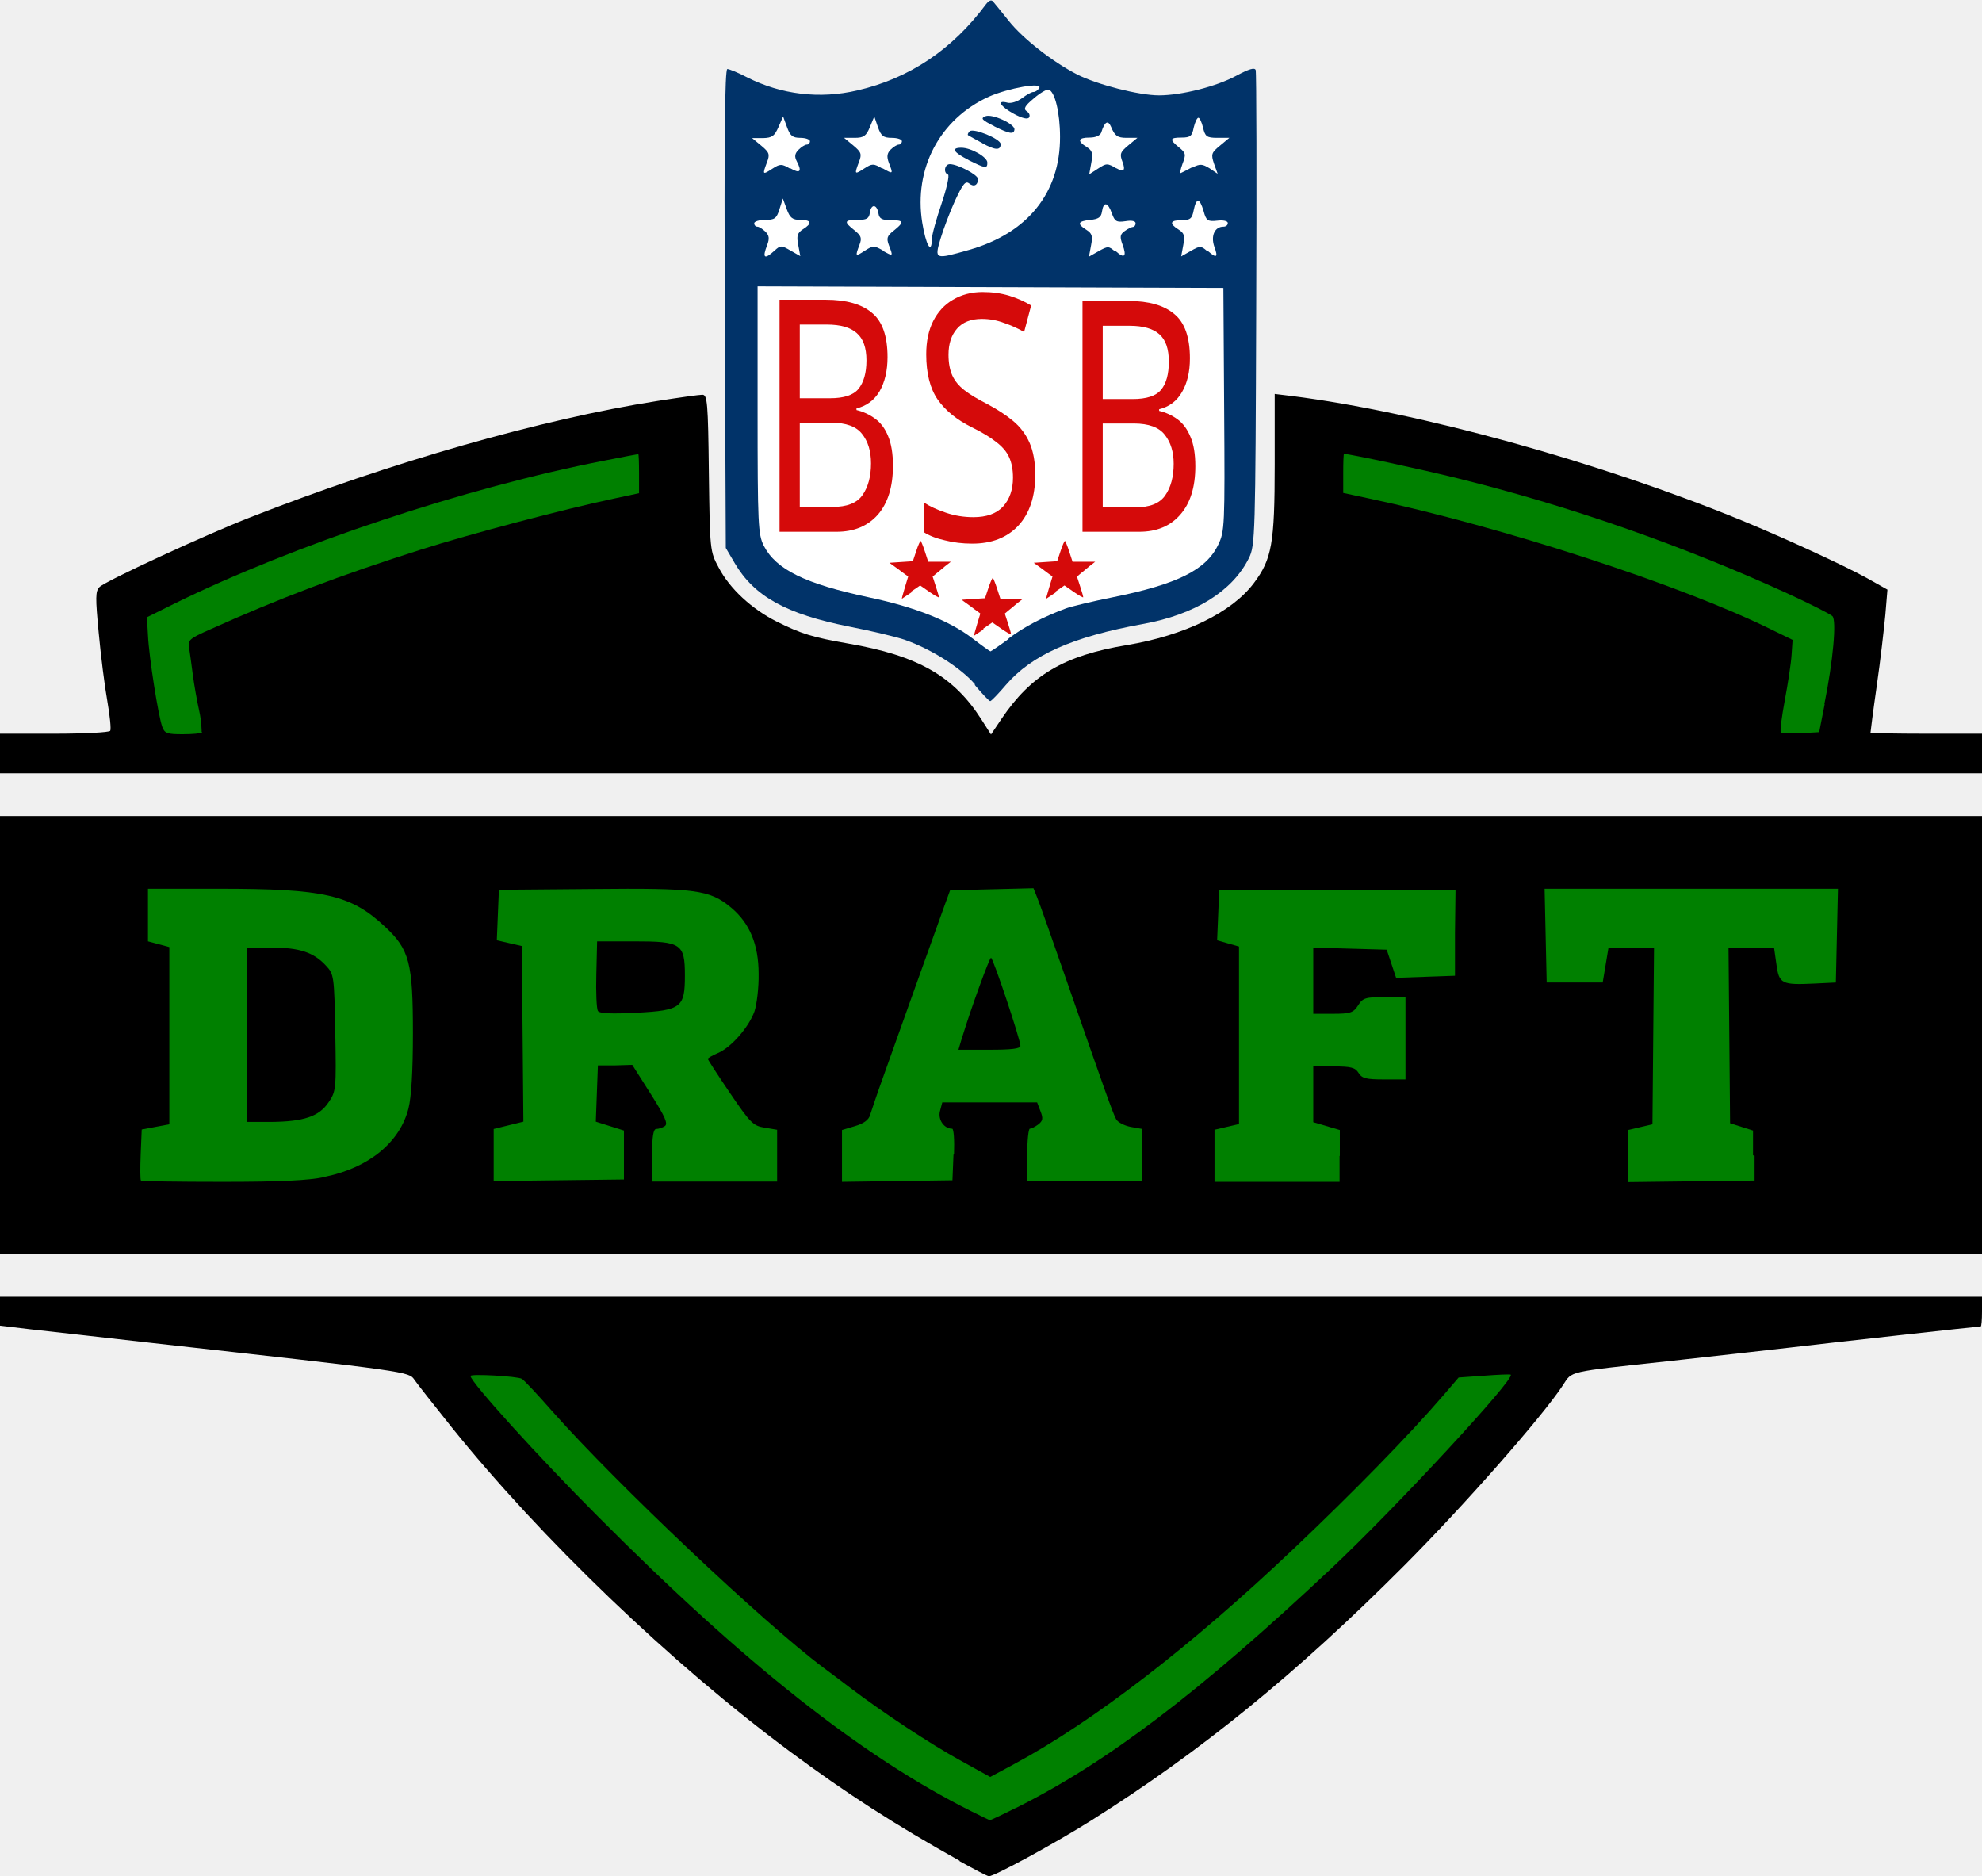
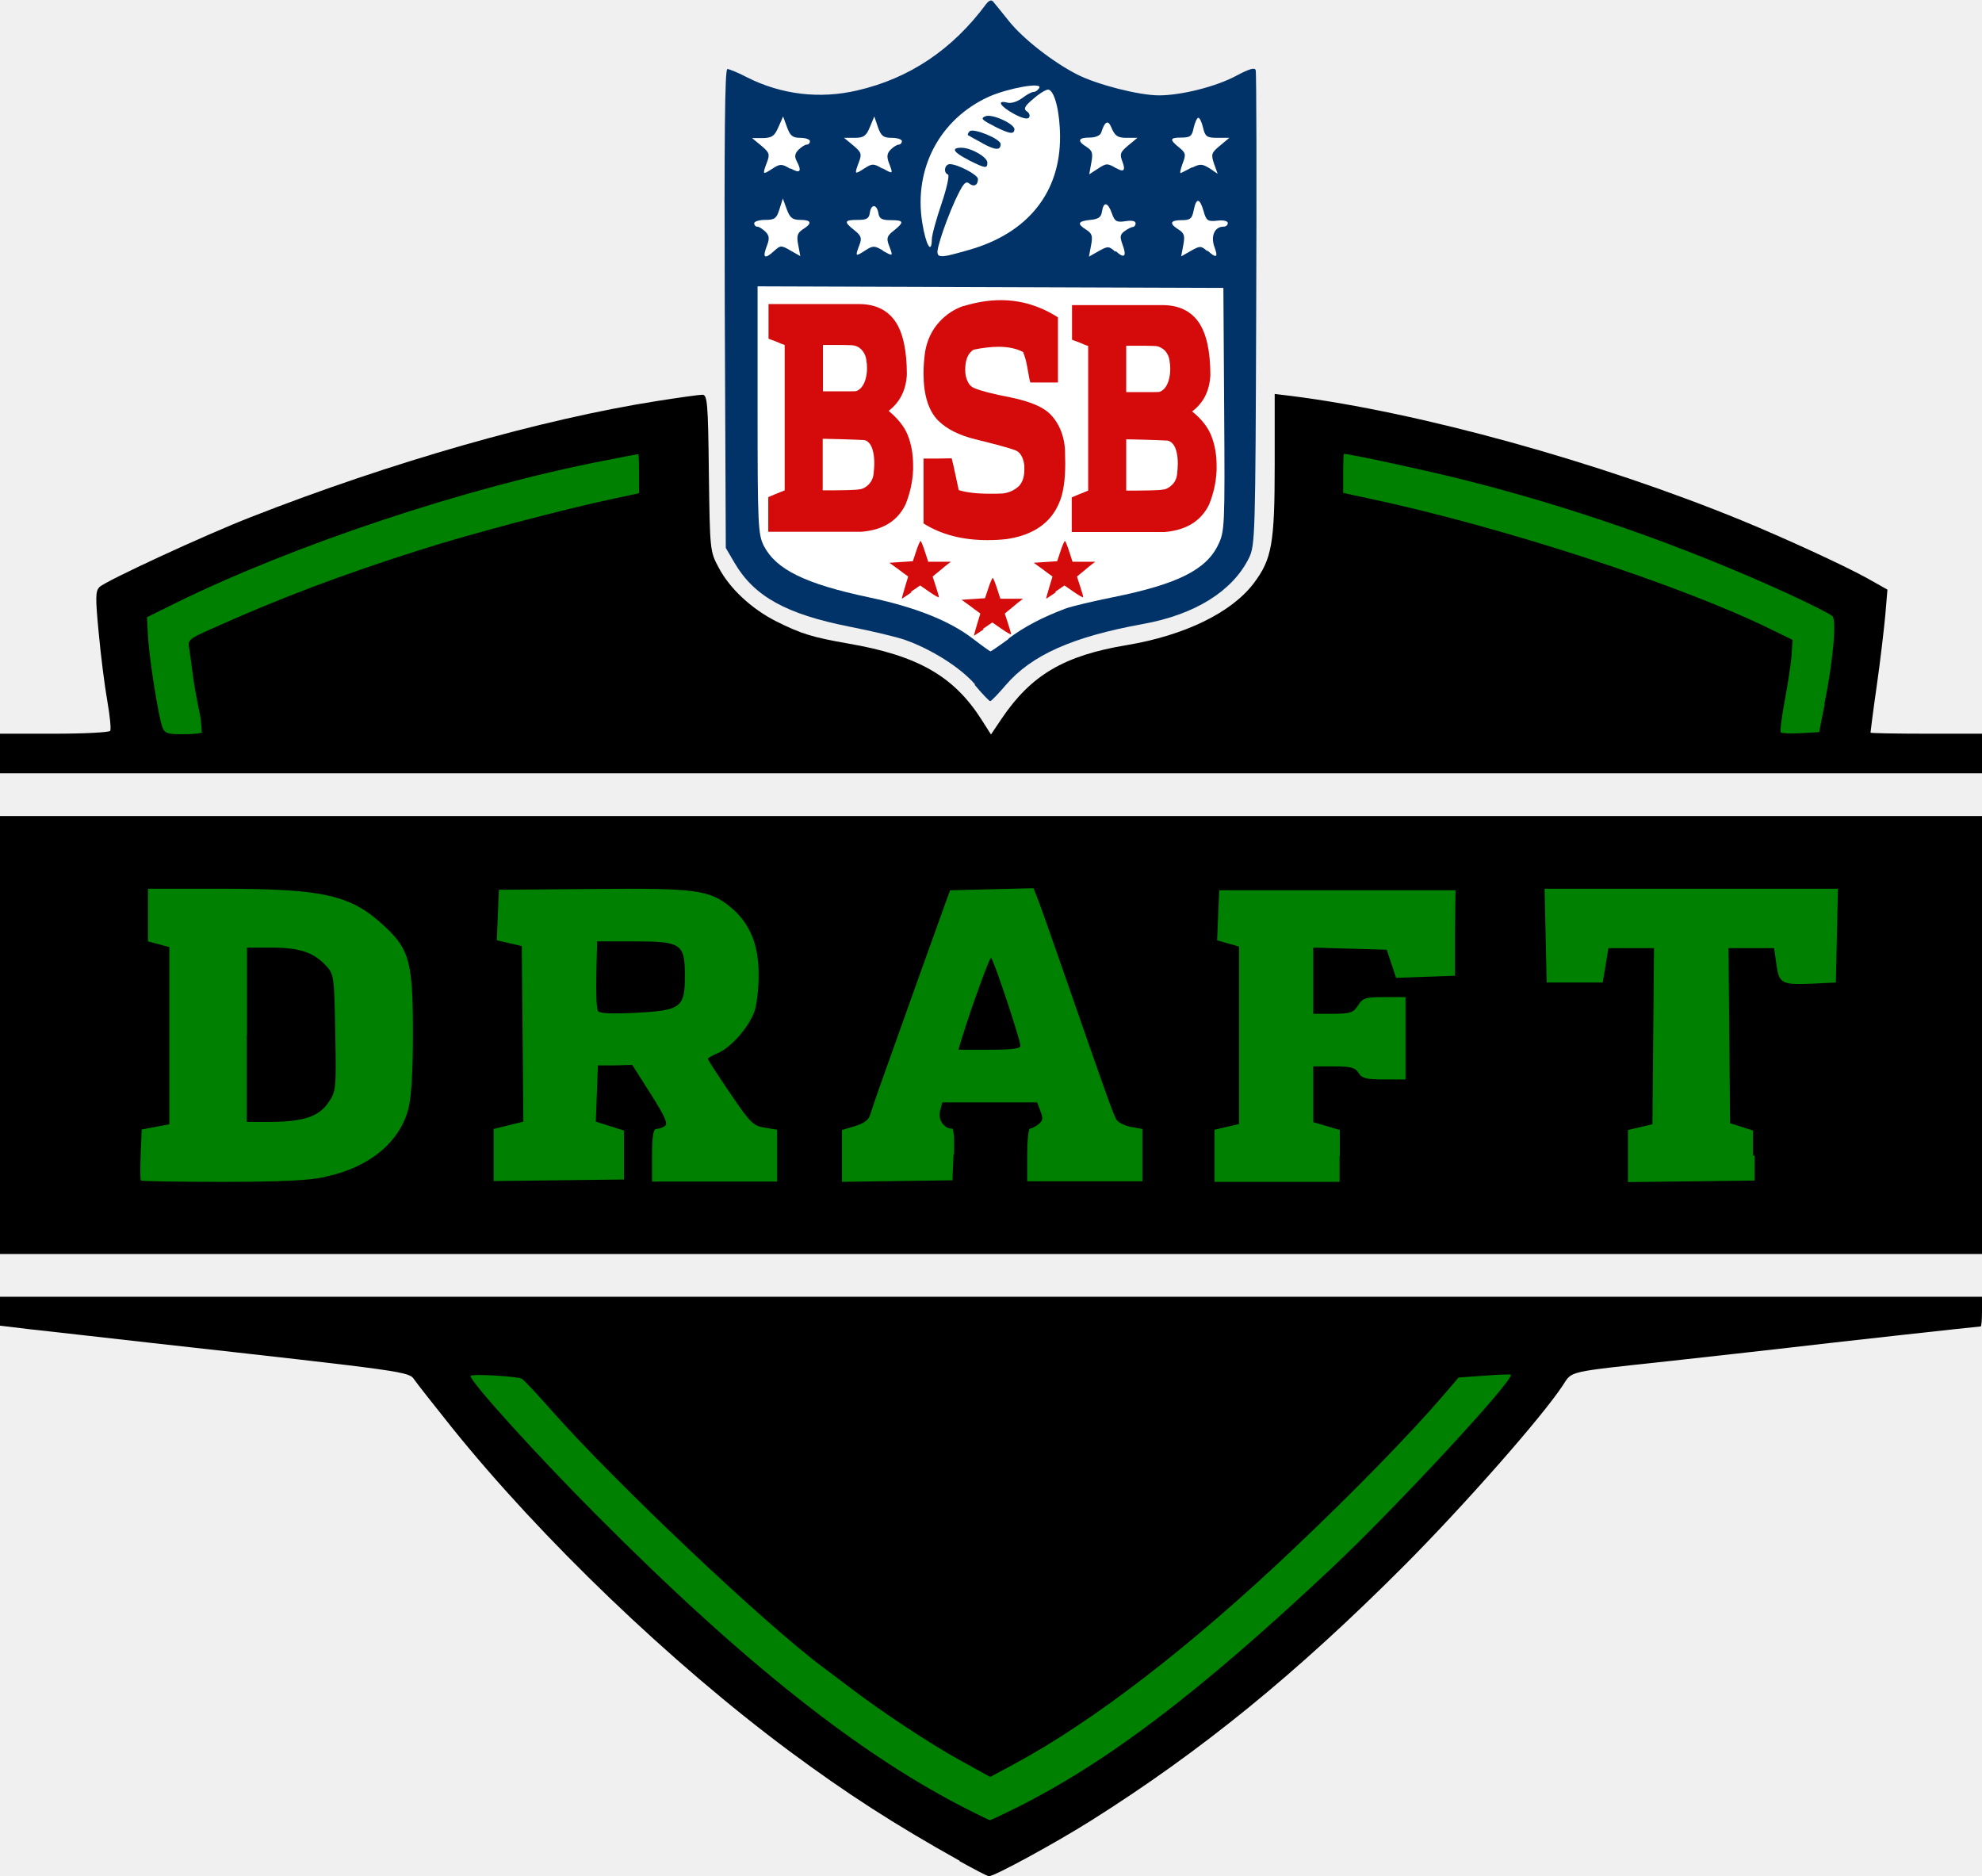
- <svg xmlns="http://www.w3.org/2000/svg" id="Icon-Draft-BSB" data-name="BSB Draft Icon" viewBox="0 0 76.08 72">
+ <svg xmlns="http://www.w3.org/2000/svg" id="BSB_Draft_Icon" data-name="BSB Draft Icon" viewBox="0 0 76.08 72">
  <path id="Bottom_Background" data-name="Bottom Background" d="M36.84,71.42c-2.54-1.42-4.32-2.57-6.51-4.19-4.57-3.39-9.56-8.18-13-12.46-.67-.84-1.31-1.65-1.42-1.81-.22-.32-.16-.31-10.03-1.41-1.95-.22-4.06-.46-4.71-.53l-1.17-.14v-1.11h76.08v.57c0,.31-.02.57-.05.57-.09,0-5.8.63-7.4.82-.87.1-2.92.33-4.56.51-3.98.43-3.71.37-4.08.93-.81,1.23-3.8,4.62-6.09,6.92-4.14,4.15-7.79,7.12-12.01,9.78-1.38.87-3.75,2.16-3.93,2.14-.06,0-.57-.27-1.13-.58h0Z" />
-   <path id="Bottom_Border" data-name="Bottom Border" d="M39.02,69.38c3.51-1.76,7-4.41,12.07-9.17,2.49-2.34,7.09-7.31,6.9-7.45-.03-.02-.49,0-1.02.04l-.98.07-.6.7c-1.31,1.52-3.43,3.69-5.74,5.88-3.93,3.73-7.68,6.62-10.71,8.25l-.93.5-1.16-.64c-1.16-.64-2.95-1.82-4.24-2.8-.37-.28-.83-.63-1.01-.76-2.3-1.72-7.93-7.05-10.37-9.8-.58-.66-1.12-1.24-1.2-1.28-.17-.1-1.97-.2-1.97-.11,0,.23,2.62,3.12,4.88,5.38,5.64,5.67,10.15,9.23,14.33,11.32.38.19.71.35.73.35.02,0,.48-.21,1.01-.48h0Z" fill="green" stroke-width="0" />
+   <path id="Bottom_Border" data-name="Bottom Border" d="M39.02,69.38c3.51-1.76,7-4.41,12.07-9.17,2.49-2.34,7.09-7.31,6.9-7.45-.03-.02-.49,0-1.02.04l-.98.07-.6.7c-1.31,1.52-3.43,3.69-5.74,5.88-3.93,3.73-7.68,6.62-10.71,8.25l-.93.5-1.16-.64c-1.16-.64-2.95-1.82-4.24-2.8-.37-.28-.83-.63-1.01-.76-2.3-1.72-7.93-7.05-10.37-9.8-.58-.66-1.12-1.24-1.2-1.28-.17-.1-1.97-.2-1.97-.11,0,.23,2.62,3.12,4.88,5.38,5.64,5.67,10.15,9.23,14.33,11.32.38.19.71.35.73.35.02,0,.48-.21,1.01-.48h0Z" fill="green" />
  <g id="Draft">
    <polygon id="Letters_Background" data-name="Letters Background" points="0 39.72 0 31.32 38.04 31.32 76.08 31.32 76.08 39.72 76.08 48.13 38.04 48.13 0 48.13 0 39.72" />
-     <path id="Capital_D" data-name="Capital D" d="M12.5,45.16c1.67-.35,2.85-1.32,3.18-2.62.11-.44.17-1.43.17-2.88,0-2.71-.13-3.22-1.08-4.1-1.3-1.22-2.34-1.45-6.34-1.45h-2.75s0,1.01,0,1.01v1.01l.41.11.41.11v6.8l-.53.1-.53.1-.04.95c-.02.52-.02.98.01,1.01.03.03,1.43.05,3.12.05,2.23,0,3.31-.05,3.96-.19h0Z" fill="green" stroke-width="0" />
+     <path id="Capital_D" data-name="Capital D" d="M12.5,45.16c1.67-.35,2.85-1.32,3.18-2.62.11-.44.17-1.43.17-2.88,0-2.71-.13-3.22-1.08-4.1-1.3-1.22-2.34-1.45-6.34-1.45h-2.75s0,1.01,0,1.01v1.01l.41.11.41.11v6.8l-.53.1-.53.1-.04.95c-.02.52-.02.98.01,1.01.03.03,1.43.05,3.12.05,2.23,0,3.31-.05,3.96-.19h0Z" fill="green" />
    <path id="Middle_of_D" data-name="Middle of D" d="M9.48,39.72v-3.35h.95c1.06,0,1.61.18,2.08.69.31.33.32.39.36,2.58.04,2.16.03,2.25-.26,2.67-.36.54-.95.74-2.22.75h-.92s0-3.34,0-3.34Z" />
-     <path id="Capital_R" data-name="Capital R" d="M23.95,44.34v-.95l-.54-.17-.54-.17.04-1.08.04-1.08h.66s.66-.02.66-.02l.71,1.12c.55.87.67,1.14.54,1.23-.09.06-.24.11-.33.11-.11,0-.16.29-.16,1.01v1.01h4.8v-1.99l-.48-.08c-.44-.07-.55-.18-1.33-1.33-.47-.69-.85-1.28-.85-1.31s.17-.13.38-.22c.51-.21,1.19-.99,1.41-1.6.09-.27.17-.92.16-1.44,0-1.14-.35-1.95-1.05-2.54-.83-.69-1.34-.76-5.33-.72l-3.59.03-.04.97-.04.97.48.11.48.11.03,3.37.03,3.37-.57.14-.57.14v2l2.5-.03,2.5-.03v-.95Z" fill="green" stroke-width="0" />
+     <path id="Capital_R" data-name="Capital R" d="M23.95,44.34v-.95l-.54-.17-.54-.17.04-1.08.04-1.08h.66s.66-.02.66-.02l.71,1.12c.55.87.67,1.14.54,1.23-.09.06-.24.11-.33.11-.11,0-.16.29-.16,1.01v1.01h4.8v-1.99l-.48-.08c-.44-.07-.55-.18-1.33-1.33-.47-.69-.85-1.28-.85-1.31s.17-.13.38-.22c.51-.21,1.19-.99,1.41-1.6.09-.27.17-.92.16-1.44,0-1.14-.35-1.95-1.05-2.54-.83-.69-1.34-.76-5.33-.72l-3.59.03-.04.97-.04.97.48.11.48.11.03,3.37.03,3.37-.57.14-.57.14v2l2.5-.03,2.5-.03v-.95Z" fill="green" />
    <path id="Middle_of_R" data-name="Middle of R" d="M22.95,38.8c-.05-.08-.08-.71-.06-1.41l.03-1.26h1.43c1.8,0,1.94.09,1.94,1.31s-.13,1.34-1.85,1.43c-.98.05-1.43.03-1.49-.07Z" />
-     <path id="Capital_A" data-name="Capital A" d="M36.62,44.3c.02-.54-.01-.98-.07-.98-.31,0-.55-.34-.47-.67l.09-.34h3.64l.13.34c.11.28.09.37-.09.51-.12.09-.27.16-.32.16s-.1.45-.1,1.01v1.01h4.42v-2.01l-.45-.08c-.25-.05-.5-.18-.56-.3-.12-.23-.37-.91-1.9-5.32-.54-1.56-1.05-3-1.13-3.19l-.14-.35-1.6.04-1.6.04-.23.63c-.28.77-1.74,4.85-2.33,6.51-.24.66-.46,1.33-.51,1.48-.05.19-.24.33-.58.43l-.5.15v1.99l2.12-.03,2.12-.03.04-.98Z" fill="green" stroke-width="0" />
+     <path id="Capital_A" data-name="Capital A" d="M36.62,44.3c.02-.54-.01-.98-.07-.98-.31,0-.55-.34-.47-.67l.09-.34h3.64l.13.34c.11.28.09.37-.09.51-.12.09-.27.16-.32.16s-.1.45-.1,1.01v1.01h4.42v-2.01l-.45-.08c-.25-.05-.5-.18-.56-.3-.12-.23-.37-.91-1.9-5.32-.54-1.56-1.05-3-1.13-3.19l-.14-.35-1.6.04-1.6.04-.23.63c-.28.77-1.74,4.85-2.33,6.51-.24.66-.46,1.33-.51,1.48-.05.19-.24.33-.58.43l-.5.15v1.99l2.12-.03,2.12-.03.04-.98Z" fill="green" />
    <path id="Middle_of_A" data-name="Middle of A" d="M36.95,39.76c.33-1.08,1.03-3,1.09-3,.08,0,1.13,3.15,1.13,3.38,0,.11-.34.15-1.19.15h-1.19l.16-.54Z" />
-     <path id="Capital_F" data-name="Capital F" d="M51.43,44.36v-.99l-.51-.15-.51-.15v-2.14h.79c.65,0,.82.04.95.25.13.21.29.25.98.25h.82v-3.16h-.81c-.72,0-.83.03-1.01.32-.18.28-.3.32-.96.32h-.76v-2.54l1.41.04,1.41.04.18.54.18.54,1.13-.04,1.13-.04v-1.64s.02-1.64.02-1.64h-9.07l-.04.96-.04.96.42.12.42.12v6.81l-.47.11-.47.11v2h4.8v-.99Z" fill="green" stroke-width="0" />
-     <path id="Capital_T" data-name="Capital T" d="M67.29,44.34v-.95l-.44-.14-.44-.14-.03-3.36-.03-3.36h1.75l.09.63c.1.74.2.79,1.46.73l.82-.04.04-1.8.04-1.8h-11.26l.04,1.8.04,1.8h2.15l.11-.66.11-.66h1.75l-.03,3.38-.03,3.38-.47.11-.47.11v2l2.43-.03,2.43-.03v-.95Z" fill="green" stroke-width="0" />
+     <path id="Capital_F" data-name="Capital F" d="M51.43,44.36v-.99l-.51-.15-.51-.15v-2.14h.79c.65,0,.82.04.95.25.13.21.29.25.98.25h.82v-3.16h-.81c-.72,0-.83.03-1.01.32-.18.28-.3.32-.96.32h-.76v-2.54l1.41.04,1.41.04.18.54.18.54,1.13-.04,1.13-.04v-1.64s.02-1.64.02-1.64h-9.07l-.04.96-.04.96.42.12.42.12v6.81l-.47.11-.47.11v2h4.8v-.99Z" fill="green" />
+     <path id="Capital_T" data-name="Capital T" d="M67.29,44.34v-.95l-.44-.14-.44-.14-.03-3.36-.03-3.36h1.75l.09.63c.1.74.2.79,1.46.73l.82-.04.04-1.8.04-1.8h-11.26l.04,1.8.04,1.8h2.15l.11-.66.11-.66h1.75l-.03,3.38-.03,3.38-.47.11-.47.11v2l2.43-.03,2.43-.03v-.95Z" fill="green" />
  </g>
  <g id="Background">
    <path id="Upper_Background" data-name="Upper Background" d="M0,28.92v-.76h2.08c1.14,0,2.11-.05,2.15-.11.04-.06-.01-.57-.11-1.14-.1-.56-.25-1.74-.33-2.61-.13-1.37-.13-1.61.03-1.77.23-.23,4.03-1.99,5.8-2.68,5.41-2.12,11.16-3.76,15.61-4.46.83-.13,1.61-.24,1.73-.24.19,0,.22.28.25,3,.04,2.97.04,3.01.38,3.64.42.8,1.26,1.58,2.21,2.06.96.48,1.39.61,2.76.85,2.67.46,4.05,1.25,5.11,2.91l.37.58.41-.61c1.13-1.67,2.39-2.42,4.8-2.82,2.22-.37,4.03-1.25,4.88-2.38.69-.92.8-1.51.8-4.55v-2.71l.66.08c4.89.62,11.8,2.53,17.28,4.78,1.65.68,3.89,1.71,4.78,2.2l.8.45-.08.96c-.05.53-.19,1.76-.33,2.73s-.24,1.78-.24,1.8.97.04,2.15.04h2.15v1.52H0v-.76Z" />
-     <path id="Up_Right_Border" data-name="Up Right Border" d="M7.74,28.09s0-.39-.09-.79c-.09-.4-.2-1.03-.25-1.41-.05-.38-.11-.84-.14-1.02-.06-.3.01-.36.8-.71,2.62-1.18,5.02-2.09,8.11-3.07,1.92-.61,5.49-1.55,7.38-1.95l.98-.21v-.75c0-.41-.01-.75-.03-.75-.02,0-.61.11-1.31.25-5.3,1.03-11.91,3.23-16.48,5.48l-1.07.53.04.7c.04.84.4,3.11.55,3.51.09.25.2.28.78.28.37,0,.71-.03.75-.07h0Z" fill="green" stroke-width="0" />
-     <path id="Up_Left_Border" data-name="Up Left Border" d="M70.03,27.02c.34-1.68.47-3.2.31-3.37-.08-.08-.85-.47-1.72-.87-4.07-1.86-8.41-3.37-12.66-4.42-1.37-.34-4.15-.94-4.37-.94-.02,0-.03.34-.03.75v.75l.98.21c5.09,1.08,11.99,3.32,15.47,5.04l.8.39-.04.58c-.02.32-.14,1.1-.26,1.74s-.19,1.19-.15,1.23.38.05.77.03l.7-.04.21-1.07Z" fill="green" stroke-width="0" />
-     <path id="Background_Blue" data-name="Background Blue" d="M37.43,26.27c-.55-.64-1.67-1.35-2.69-1.71-.31-.11-1.27-.34-2.14-.51-2.42-.48-3.65-1.16-4.4-2.44l-.34-.58-.04-9.19c-.02-6.44,0-9.19.1-9.19.07,0,.42.14.76.32,1.31.66,2.78.84,4.23.5,2-.46,3.65-1.57,4.94-3.31.11-.14.2-.18.27-.1.06.07.33.4.6.74.54.68,1.69,1.58,2.63,2.06.77.39,2.37.8,3.14.8.86,0,2.21-.34,2.98-.76.47-.25.69-.32.73-.21.03.09.04,4.22.02,9.19-.03,8.71-.04,9.05-.28,9.54-.63,1.27-2.07,2.17-4.07,2.53-2.7.49-4.27,1.19-5.26,2.34-.29.34-.56.62-.6.62s-.31-.28-.6-.63h0Z" fill="#013369" stroke-width="0" />
-     <path id="Background_White" data-name="Background White" d="M38.71,24.51c.6-.45,1.3-.82,2.21-1.16.19-.07,1.01-.27,1.81-.43,2.47-.5,3.57-1.05,4.03-2.01.25-.51.26-.72.23-5.2l-.03-4.66-8.94-.03-8.94-.03v4.74c0,4.43.02,4.78.24,5.22.47.91,1.59,1.46,4.05,1.98,1.75.37,3.07.89,3.97,1.58.35.27.66.49.68.49.02,0,.33-.21.7-.48h0Z" fill="#fff" stroke-width="0" />
+     <path id="Up_Right_Border" data-name="Up Right Border" d="M7.74,28.09s0-.39-.09-.79c-.09-.4-.2-1.03-.25-1.41-.05-.38-.11-.84-.14-1.02-.06-.3.01-.36.8-.71,2.62-1.18,5.02-2.09,8.11-3.07,1.92-.61,5.49-1.55,7.38-1.95l.98-.21v-.75c0-.41-.01-.75-.03-.75-.02,0-.61.11-1.31.25-5.3,1.03-11.91,3.23-16.48,5.48l-1.07.53.04.7c.04.84.4,3.11.55,3.51.09.25.2.28.78.28.37,0,.71-.03.75-.07h0Z" fill="green" />
+     <path id="Up_Left_Border" data-name="Up Left Border" d="M70.03,27.02c.34-1.68.47-3.2.31-3.37-.08-.08-.85-.47-1.72-.87-4.07-1.86-8.41-3.37-12.66-4.42-1.37-.34-4.15-.94-4.37-.94-.02,0-.03.34-.03.75v.75l.98.21c5.09,1.08,11.99,3.32,15.47,5.04l.8.39-.04.58c-.02.32-.14,1.1-.26,1.74s-.19,1.19-.15,1.23.38.05.77.03l.7-.04.21-1.07Z" fill="green" />
+     <path id="Background_Blue" data-name="Background Blue" d="M37.43,26.27c-.55-.64-1.67-1.35-2.69-1.71-.31-.11-1.27-.34-2.14-.51-2.42-.48-3.65-1.16-4.4-2.44l-.34-.58-.04-9.19c-.02-6.44,0-9.19.1-9.19.07,0,.42.14.76.32,1.31.66,2.78.84,4.23.5,2-.46,3.65-1.57,4.94-3.31.11-.14.2-.18.27-.1.06.07.33.4.6.74.54.68,1.69,1.58,2.63,2.06.77.39,2.37.8,3.14.8.86,0,2.21-.34,2.98-.76.47-.25.69-.32.73-.21.03.09.04,4.22.02,9.19-.03,8.71-.04,9.05-.28,9.54-.63,1.27-2.07,2.17-4.07,2.53-2.7.49-4.27,1.19-5.26,2.34-.29.34-.56.62-.6.62s-.31-.28-.6-.63h0Z" fill="#013369" />
+     <path id="Background_White" data-name="Background White" d="M38.71,24.51c.6-.45,1.3-.82,2.21-1.16.19-.07,1.01-.27,1.81-.43,2.47-.5,3.57-1.05,4.03-2.01.25-.51.26-.72.23-5.2l-.03-4.66-8.94-.03-8.94-.03v4.74c0,4.43.02,4.78.24,5.22.47.91,1.59,1.46,4.05,1.98,1.75.37,3.07.89,3.97,1.58.35.27.66.49.68.49.02,0,.33-.21.7-.48h0Z" fill="#fff" />
  </g>
  <g id="Football">
-     <path id="Football-2" data-name="Football" d="M37.2,9.59c2.25-.64,3.5-2.2,3.49-4.34,0-.92-.2-1.75-.44-1.81-.07-.02-.33.13-.57.34-.35.29-.4.4-.27.49.1.06.14.17.09.24-.05.08-.27.03-.58-.14-.53-.29-.68-.54-.25-.43.14.04.38-.04.56-.17.17-.13.36-.24.44-.24s.17-.07.22-.15c.15-.24-1.18,0-1.93.33-1.89.86-2.89,2.76-2.56,4.83.14.87.36,1.25.37.64,0-.16.17-.77.37-1.36s.31-1.09.25-1.12c-.19-.07-.13-.4.07-.4.3,0,1.08.41,1.08.57,0,.24-.16.32-.34.17-.14-.11-.24.02-.54.66-.2.44-.45,1.1-.56,1.47-.23.79-.23.8,1.1.42Z" fill="#fff" stroke-width="0" />
-     <path id="Lower_Lace" data-name="Lower Lace" d="M37.18,6.14c-.58-.29-.69-.47-.28-.47.38,0,1,.36,1,.57,0,.24-.07.23-.73-.1Z" fill="#013369" stroke-width="0" />
-     <path id="Middle_Lace" data-name="Middle Lace" d="M37.72,5.5c-.28-.15-.53-.29-.56-.31-.03-.02,0-.09.06-.15.14-.14,1.19.29,1.19.49,0,.25-.2.24-.7-.03Z" fill="#013369" stroke-width="0" />
-     <path id="Upper_Lace" data-name="Upper Lace" d="M38.16,4.84c-.48-.24-.53-.3-.33-.38.26-.1,1.13.3,1.11.51-.02.2-.19.17-.79-.13Z" fill="#013369" stroke-width="0" />
+     <path id="Football-2" data-name="Football" d="M37.2,9.59c2.25-.64,3.5-2.2,3.49-4.34,0-.92-.2-1.75-.44-1.81-.07-.02-.33.13-.57.34-.35.29-.4.4-.27.49.1.06.14.17.09.24-.05.08-.27.03-.58-.14-.53-.29-.68-.54-.25-.43.14.04.38-.04.56-.17.17-.13.36-.24.44-.24s.17-.07.22-.15c.15-.24-1.18,0-1.93.33-1.89.86-2.89,2.76-2.56,4.83.14.87.36,1.25.37.64,0-.16.17-.77.37-1.36s.31-1.09.25-1.12c-.19-.07-.13-.4.07-.4.3,0,1.08.41,1.08.57,0,.24-.16.32-.34.17-.14-.11-.24.02-.54.66-.2.44-.45,1.1-.56,1.47-.23.79-.23.8,1.1.42Z" fill="#fff" />
+     <path id="Lower_Lace" data-name="Lower Lace" d="M37.18,6.14c-.58-.29-.69-.47-.28-.47.38,0,1,.36,1,.57,0,.24-.07.23-.73-.1Z" fill="#013369" />
+     <path id="Middle_Lace" data-name="Middle Lace" d="M37.72,5.5c-.28-.15-.53-.29-.56-.31-.03-.02,0-.09.06-.15.14-.14,1.19.29,1.19.49,0,.25-.2.24-.7-.03Z" fill="#013369" />
+     <path id="Upper_Lace" data-name="Upper Lace" d="M38.16,4.84c-.48-.24-.53-.3-.33-.38.26-.1,1.13.3,1.11.51-.02.2-.19.17-.79-.13Z" fill="#013369" />
  </g>
  <g id="Stars">
-     <path id="Left_L_Lower_Star" data-name="Left L Lower Star" d="M29.73,9.62c.23-.21.26-.21.62,0l.37.21-.08-.43c-.07-.35-.03-.46.18-.6.37-.23.33-.36-.1-.36-.3,0-.4-.08-.52-.41l-.15-.41-.13.41c-.11.36-.19.41-.55.41-.23,0-.42.06-.42.13s.05.13.12.13.2.09.31.19c.15.15.16.27.07.51-.2.51-.11.58.29.21Z" fill="#fff" stroke-width="0" />
-     <path id="Left_R_Lower_Star" data-name="Left R Lower Star" d="M33.88,9.62c.41.23.41.23.24-.21-.1-.27-.07-.36.19-.56.41-.33.39-.4-.12-.4-.34,0-.44-.06-.47-.26-.06-.36-.28-.37-.33-.03-.03.23-.12.28-.47.28-.52,0-.54.07-.12.4.26.21.29.3.19.56-.17.45-.16.46.21.22.31-.2.36-.2.7,0h0Z" fill="#fff" stroke-width="0" />
-     <path id="Right_L_Lower_Star" data-name="Right L Lower Star" d="M42.83,9.64c.33.3.43.21.26-.25-.11-.3-.1-.39.08-.52.12-.09.27-.16.32-.16s.1-.06.1-.14c0-.09-.15-.12-.39-.08-.34.05-.41.01-.52-.3-.15-.43-.32-.47-.38-.07-.03.22-.14.29-.45.32-.48.05-.52.15-.15.38.22.14.25.24.18.6l-.08.43.37-.21c.36-.2.39-.2.64.02h0Z" fill="#fff" stroke-width="0" />
-     <path id="Right_R_Lower_Star" data-name="Right R Lower Star" d="M46.35,9.62c.35.31.42.27.26-.16-.14-.41.02-.76.35-.76.1,0,.17-.06.17-.14s-.18-.12-.41-.09c-.36.04-.42,0-.52-.37-.15-.51-.28-.52-.38-.03-.06.32-.13.38-.46.38-.45,0-.49.13-.12.36.22.14.25.24.18.6l-.08.43.37-.21c.35-.2.39-.2.62,0h0Z" fill="#fff" stroke-width="0" />
-     <path id="Left_L_Upper_Star" data-name="Left L Upper Star" d="M30.34,6.46c.38.22.45.12.24-.28-.09-.17-.07-.29.07-.43.11-.11.25-.2.32-.2s.12-.06.12-.13-.17-.13-.37-.13c-.3,0-.39-.08-.51-.41l-.15-.41-.18.41c-.15.34-.24.41-.59.42h-.42s.35.29.35.29c.31.26.34.33.22.64-.18.48-.17.49.2.25.31-.2.36-.2.7,0h0Z" fill="#fff" stroke-width="0" />
-     <path id="Left_R_Upper_Star" data-name="Left R Upper Star" d="M33.88,6.46c.41.23.41.23.24-.21-.09-.24-.07-.37.07-.51.11-.11.25-.19.31-.19s.12-.06.12-.13-.17-.13-.39-.13c-.32,0-.41-.07-.53-.41l-.14-.41-.17.41c-.14.34-.24.41-.58.41h-.41s.35.29.35.29c.31.26.34.33.22.64-.18.48-.17.49.2.25.31-.2.36-.2.7,0Z" fill="#fff" stroke-width="0" />
-     <path id="Right_L_Upper_Star" data-name="Right L Upper Star" d="M42.86,6.46q.41.24.23-.24c-.12-.31-.09-.38.22-.64l.35-.29h-.42c-.35,0-.45-.08-.59-.42q-.18-.42-.38.22c-.04.11-.21.19-.44.19-.45,0-.49.13-.12.36.22.14.25.24.18.61l-.08.44.34-.22c.32-.21.36-.21.7-.01Z" fill="#fff" stroke-width="0" />
-     <path id="Right_R_Upper_Star" data-name="Right R Upper Star" d="M45.77,6.43c.3-.15.38-.14.66.03l.31.21-.14-.39c-.12-.36-.1-.42.23-.69l.36-.3h-.46c-.41,0-.47-.05-.55-.39-.05-.21-.13-.38-.18-.38s-.13.17-.18.38c-.06.32-.13.38-.46.38-.46,0-.48.07-.1.38.26.21.27.27.13.63-.08.22-.11.38-.06.35.05-.02.24-.12.43-.22Z" fill="#fff" stroke-width="0" />
+     <path id="Left_L_Lower_Star" data-name="Left L Lower Star" d="M29.73,9.62c.23-.21.26-.21.62,0l.37.21-.08-.43c-.07-.35-.03-.46.18-.6.37-.23.33-.36-.1-.36-.3,0-.4-.08-.52-.41l-.15-.41-.13.41c-.11.36-.19.41-.55.41-.23,0-.42.06-.42.13s.05.13.12.13.2.09.31.19c.15.15.16.27.07.51-.2.51-.11.58.29.21Z" fill="#fff" />
+     <path id="Left_R_Lower_Star" data-name="Left R Lower Star" d="M33.88,9.62c.41.23.41.23.24-.21-.1-.27-.07-.36.19-.56.41-.33.39-.4-.12-.4-.34,0-.44-.06-.47-.26-.06-.36-.28-.37-.33-.03-.03.23-.12.28-.47.28-.52,0-.54.07-.12.4.26.21.29.3.19.56-.17.45-.16.46.21.22.31-.2.36-.2.7,0h0Z" fill="#fff" />
+     <path id="Right_L_Lower_Star" data-name="Right L Lower Star" d="M42.83,9.64c.33.3.43.21.26-.25-.11-.3-.1-.39.08-.52.12-.09.27-.16.32-.16s.1-.06.1-.14c0-.09-.15-.12-.39-.08-.34.05-.41.01-.52-.3-.15-.43-.32-.47-.38-.07-.03.22-.14.29-.45.32-.48.05-.52.15-.15.38.22.14.25.24.18.6l-.08.43.37-.21c.36-.2.39-.2.64.02h0Z" fill="#fff" />
+     <path id="Right_R_Lower_Star" data-name="Right R Lower Star" d="M46.35,9.62c.35.31.42.27.26-.16-.14-.41.02-.76.35-.76.1,0,.17-.06.17-.14s-.18-.12-.41-.09c-.36.04-.42,0-.52-.37-.15-.51-.28-.52-.38-.03-.06.32-.13.38-.46.38-.45,0-.49.13-.12.36.22.14.25.24.18.6l-.08.43.37-.21c.35-.2.39-.2.62,0h0Z" fill="#fff" />
+     <path id="Left_L_Upper_Star" data-name="Left L Upper Star" d="M30.34,6.46c.38.22.45.12.24-.28-.09-.17-.07-.29.07-.43.11-.11.25-.2.32-.2s.12-.06.12-.13-.17-.13-.37-.13c-.3,0-.39-.08-.51-.41l-.15-.41-.18.41c-.15.34-.24.41-.59.42h-.42s.35.29.35.29c.31.26.34.33.22.64-.18.48-.17.49.2.25.31-.2.36-.2.7,0h0Z" fill="#fff" />
+     <path id="Left_R_Upper_Star" data-name="Left R Upper Star" d="M33.88,6.46c.41.23.41.23.24-.21-.09-.24-.07-.37.07-.51.11-.11.25-.19.31-.19s.12-.06.12-.13-.17-.13-.39-.13c-.32,0-.41-.07-.53-.41l-.14-.41-.17.41c-.14.34-.24.41-.58.41h-.41s.35.29.35.29c.31.26.34.33.22.64-.18.48-.17.49.2.25.31-.2.36-.2.7,0Z" fill="#fff" />
+     <path id="Right_L_Upper_Star" data-name="Right L Upper Star" d="M42.86,6.46q.41.24.23-.24c-.12-.31-.09-.38.22-.64l.35-.29h-.42c-.35,0-.45-.08-.59-.42q-.18-.42-.38.22c-.04.11-.21.19-.44.19-.45,0-.49.13-.12.36.22.14.25.24.18.61l-.08.44.34-.22c.32-.21.36-.21.7-.01Z" fill="#fff" />
+     <path id="Right_R_Upper_Star" data-name="Right R Upper Star" d="M45.77,6.43c.3-.15.38-.14.66.03l.31.21-.14-.39c-.12-.36-.1-.42.23-.69l.36-.3h-.46c-.41,0-.47-.05-.55-.39-.05-.21-.13-.38-.18-.38s-.13.17-.18.38c-.06.32-.13.38-.46.38-.46,0-.48.07-.1.38.26.21.27.27.13.63-.08.22-.11.38-.06.35.05-.02.24-.12.43-.22Z" fill="#fff" />
  </g>
  <g id="Letters">
-     <path id="Star" d="M37.74,24.13l.35-.24.36.25c.19.13.36.23.36.2s-.05-.21-.12-.42l-.12-.37.13-.11c.08-.06.23-.19.35-.29l.22-.17h-.87l-.13-.4c-.07-.22-.15-.4-.16-.4-.02,0-.1.17-.17.39l-.13.39-.45.03-.45.03.36.26c.19.15.36.26.36.27s-.06.2-.13.43c-.07.23-.12.42-.11.42,0,0,.17-.11.36-.24h0Z" fill="#d50a0a" stroke-width="0" />
-     <path id="Star-2" data-name="Star" d="M34.97,22.71l.35-.24.36.25c.19.13.36.23.36.2s-.05-.21-.12-.42l-.12-.37.13-.11c.08-.06.23-.19.35-.29l.22-.17h-.87l-.13-.4c-.07-.22-.15-.4-.16-.4-.02,0-.1.17-.17.39l-.13.39-.45.03-.45.03.36.26c.19.15.36.26.36.27s-.06.2-.13.43c-.07.23-.12.42-.11.42,0,0,.17-.11.36-.24h0Z" fill="#d50a0a" stroke-width="0" />
-     <path id="Star-3" data-name="Star" d="M40.51,22.71l.35-.24.36.25c.19.13.36.23.36.2s-.05-.21-.12-.42l-.12-.37.13-.11c.08-.06.23-.19.35-.29l.22-.17h-.87l-.13-.4c-.07-.22-.15-.4-.16-.4-.02,0-.1.17-.17.39l-.13.39-.45.03-.45.03.36.26c.19.15.36.26.36.27s-.06.2-.13.43c-.07.23-.12.42-.11.42,0,0,.17-.11.36-.24h0Z" fill="#d50a0a" stroke-width="0" />
-     <text id="Upper_B" data-name="Upper B" transform="translate(29.07 20.41) scale(.7 1)" fill="#d50a0a" font-family="NFL, NFL" font-size="12.48">
-       <tspan x="0" y="0">B</tspan>
-     </text>
-     <text id="Upper_S" data-name="Upper S" transform="translate(34.98 20.74) scale(.72 1)" fill="#d50a0a" font-family="NFL, NFL" font-size="13.17">
-       <tspan x="0" y="0">S</tspan>
-     </text>
-     <text id="Upper_B-2" data-name="Upper B" transform="translate(40.71 20.41) scale(.7 1)" fill="#d50a0a" font-family="NFL, NFL" font-size="12.41">
-       <tspan x="0" y="0">B</tspan>
-     </text>
+     <path id="Star" d="M37.74,24.13l.35-.24.36.25c.19.13.36.23.36.2s-.05-.21-.12-.42l-.12-.37.13-.11c.08-.06.23-.19.35-.29l.22-.17h-.87l-.13-.4c-.07-.22-.15-.4-.16-.4-.02,0-.1.17-.17.39l-.13.39-.45.03-.45.03.36.26c.19.15.36.26.36.27s-.06.2-.13.43c-.07.23-.12.42-.11.42,0,0,.17-.11.36-.24h0Z" fill="#d50a0a" />
+     <path id="Star-2" data-name="Star" d="M34.97,22.71l.35-.24.36.25c.19.13.36.23.36.2s-.05-.21-.12-.42l-.12-.37.13-.11c.08-.06.23-.19.35-.29l.22-.17h-.87l-.13-.4c-.07-.22-.15-.4-.16-.4-.02,0-.1.17-.17.39l-.13.39-.45.03-.45.03.36.26c.19.15.36.26.36.27s-.06.2-.13.43c-.07.23-.12.42-.11.42,0,0,.17-.11.36-.24h0Z" fill="#d50a0a" />
+     <path id="Star-3" data-name="Star" d="M40.51,22.71l.35-.24.36.25c.19.13.36.23.36.2s-.05-.21-.12-.42l-.12-.37.13-.11c.08-.06.23-.19.35-.29l.22-.17h-.87l-.13-.4c-.07-.22-.15-.4-.16-.4-.02,0-.1.17-.17.39l-.13.39-.45.03-.45.03.36.26c.19.15.36.26.36.27s-.06.2-.13.43c-.07.23-.12.42-.11.42,0,0,.17-.11.36-.24h0Z" fill="#d50a0a" />
+     <path id="Letter_B_Too" data-name="Letter B Too" d="M32.97,11.67c.62,0,1.09.22,1.4.67.29.43.44,1.11.44,2.03-.03.61-.27,1.07-.7,1.4.36.3.6.6.73.92.14.35.21.74.21,1.16,0,.06,0,.12,0,.18-.02.47-.12.91-.29,1.33-.31.64-.88.99-1.71,1.05h-3.56v-1.33c.14-.06.35-.15.63-.26,0-3.1,0-4.96,0-5.58-.07-.02-.17-.06-.3-.12-.14-.05-.24-.09-.32-.12v-1.33h3.48ZM31.58,15.02h.55c.47,0,.72,0,.74-.01.16-.06.28-.21.35-.44.04-.14.06-.28.06-.42,0-.09,0-.18-.02-.27-.01-.19-.08-.34-.19-.46-.11-.11-.23-.16-.36-.17-.11,0-.24-.01-.39-.01h-.17c-.27,0-.46,0-.56,0v1.79ZM31.58,18.82c.81,0,1.27-.01,1.41-.04.13-.01.25-.08.36-.19.12-.13.18-.28.19-.47.01-.11.02-.22.02-.33,0-.15-.01-.29-.04-.43-.06-.28-.18-.44-.35-.47h0s-.53-.03-1.59-.05v1.98Z" fill="#d50a0a" />
+     <path id="Letter_S" data-name="Letter S" d="M36.98,11.75c.49-.15.97-.23,1.43-.23.78,0,1.51.22,2.2.66v2.5h-1.06c-.02-.05-.06-.25-.12-.6-.04-.24-.1-.43-.16-.57-.24-.13-.56-.2-.94-.2-.28,0-.61.04-.96.11-.22.14-.32.4-.32.77h0c0,.18.03.32.09.44.06.14.16.23.27.27.23.1.69.22,1.37.35.57.12,1.02.27,1.33.48.21.14.39.35.53.62.14.27.22.58.24.91,0,.19.01.36.01.53,0,.66-.08,1.16-.23,1.5-.32.78-1,1.25-2.02,1.4-.25.03-.5.04-.74.04-.95,0-1.77-.21-2.45-.64v-2.49c.48,0,.84,0,1.08-.01.04.16.09.36.14.61.08.36.12.56.13.61.28.09.69.14,1.21.14.15,0,.31,0,.48-.01.25-.03.46-.13.63-.29.14-.16.2-.37.2-.62,0-.05,0-.1,0-.16-.04-.33-.17-.54-.38-.6-.15-.06-.65-.2-1.5-.41-.61-.15-1.08-.38-1.42-.71-.38-.38-.57-.99-.57-1.82,0-.26.02-.53.06-.83.08-.45.26-.84.56-1.16.26-.28.57-.48.92-.6Z" fill="#d50a0a" />
+     <path id="Letter_B" data-name="Letter B" d="M44.62,11.71c.62,0,1.09.22,1.4.67.29.43.44,1.1.44,2.02-.03.61-.27,1.07-.7,1.39.36.29.6.6.73.92.14.35.21.73.21,1.16,0,.06,0,.12,0,.18-.02.46-.12.9-.29,1.32-.31.63-.88.98-1.71,1.05h-3.56v-1.33c.14-.06.35-.15.63-.26,0-3.08,0-4.93,0-5.55-.07-.02-.17-.06-.3-.12-.14-.05-.24-.09-.32-.12v-1.33h3.48ZM43.22,15.05h.55c.47,0,.72,0,.74-.01.16-.06.28-.2.35-.44.04-.14.06-.28.06-.42,0-.09,0-.18-.02-.27-.01-.19-.08-.34-.19-.46-.11-.1-.23-.16-.36-.17-.1,0-.24-.01-.39-.01h-.17c-.27,0-.46,0-.56,0v1.78ZM43.23,18.83c.81,0,1.27-.01,1.41-.04.13-.01.25-.08.36-.19.12-.12.18-.28.19-.47.01-.11.02-.22.02-.33,0-.15-.01-.29-.04-.42-.06-.28-.18-.43-.35-.47h0s-.53-.03-1.59-.05v1.97Z" fill="#d50a0a" />
  </g>
</svg>
